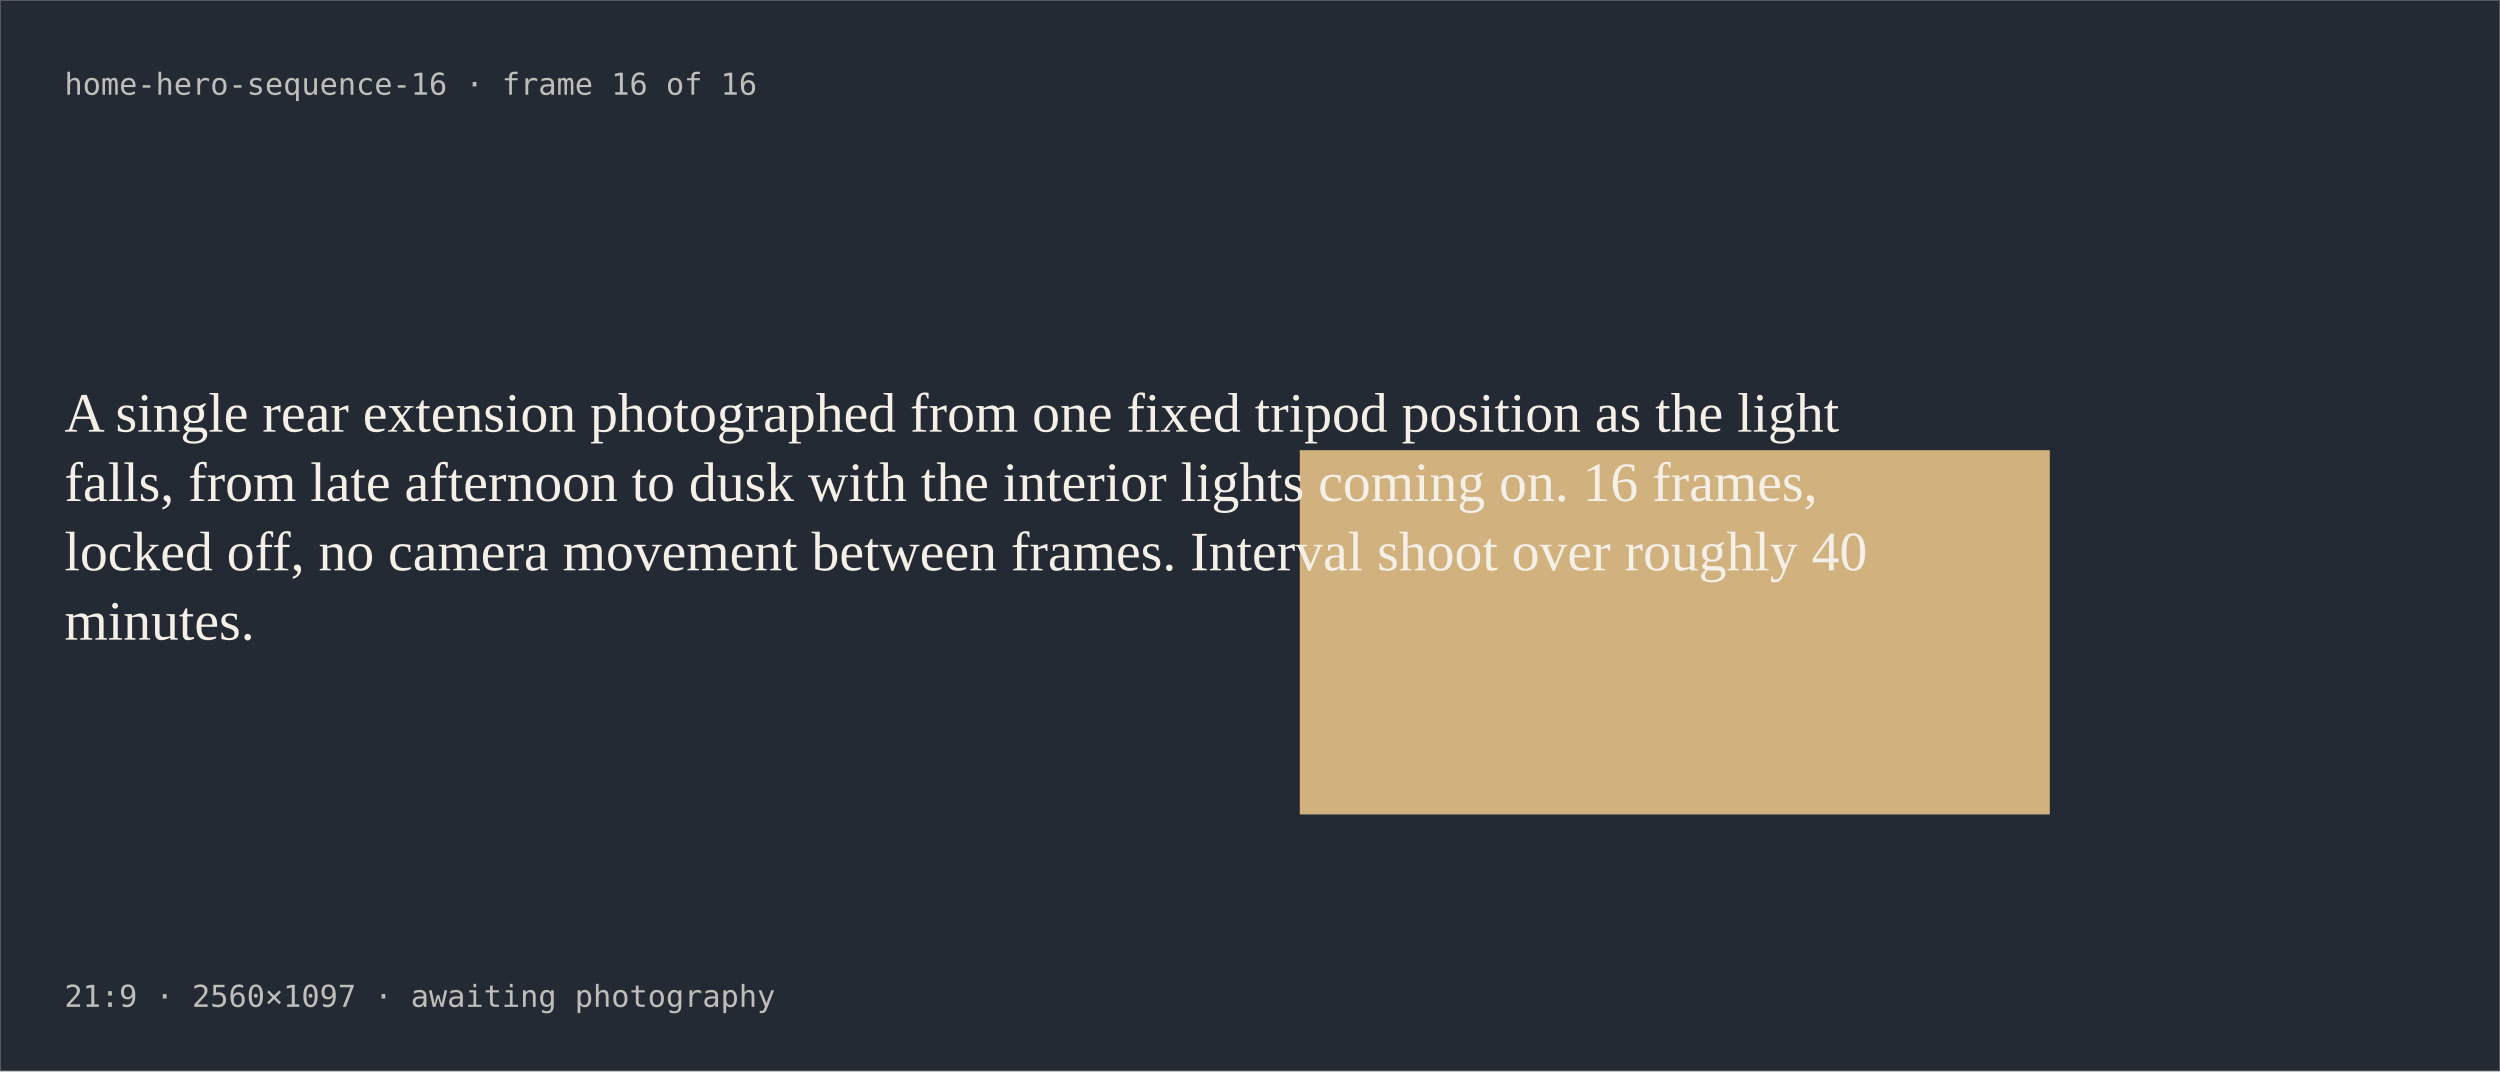
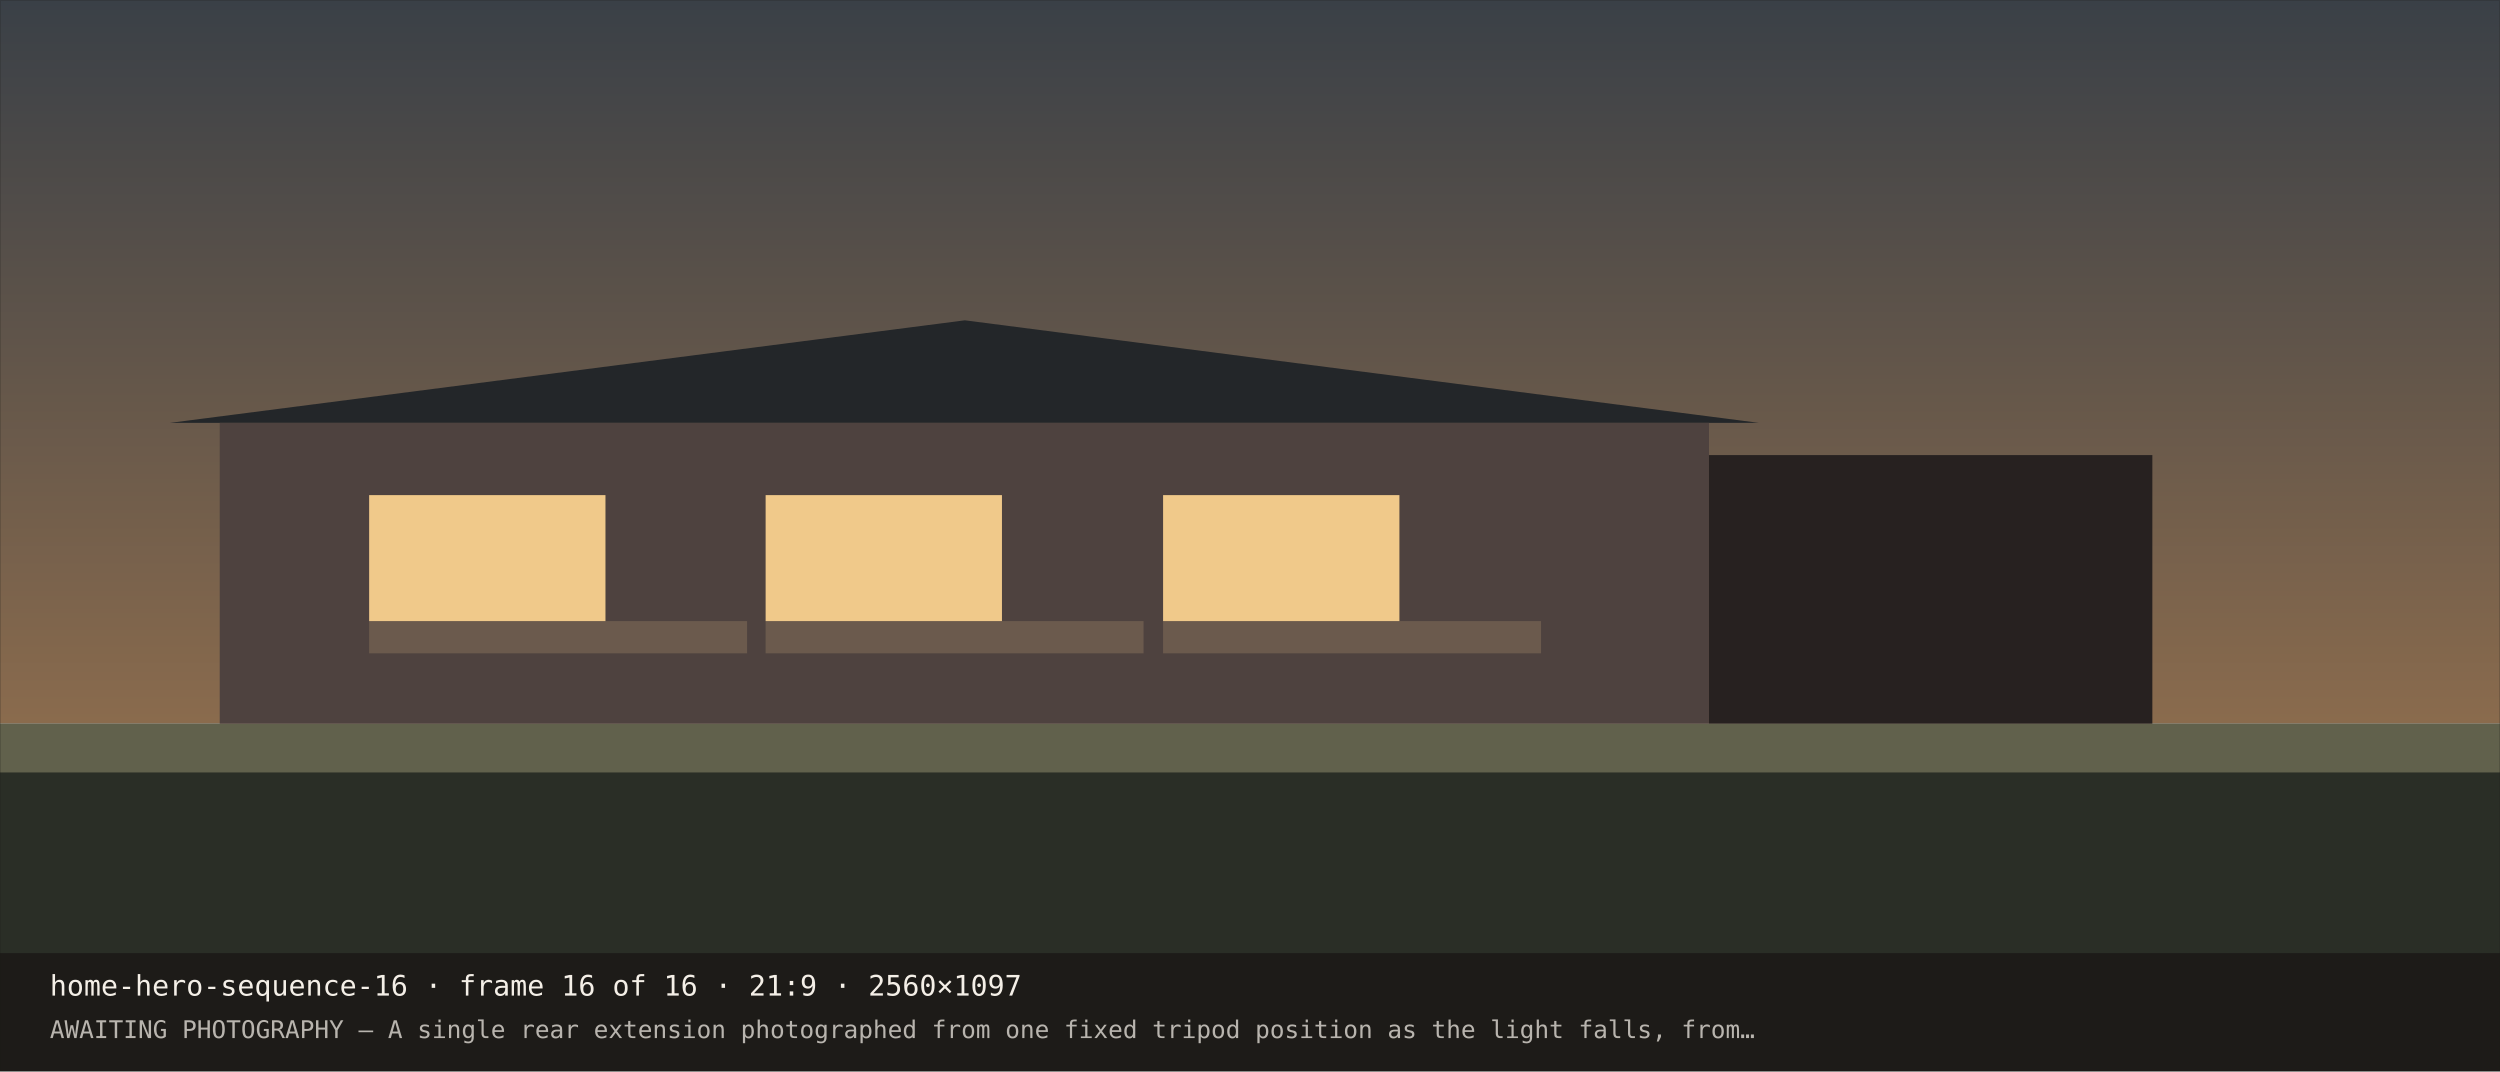
- <svg xmlns="http://www.w3.org/2000/svg" width="2560" height="1097" viewBox="0 0 2560 1097" role="img" aria-label="Placeholder awaiting photography: A single rear extension photographed from one fixed tripod position as the light falls, from late afternoon to dusk with the interior lights coming on. 16 frames, locked off, no camera movement between frames. Interval shoot over roughly 40 minutes.">
-   <rect width="2560" height="1097" fill="#232a33" />
-   <rect x="1331" y="461" width="768" height="373" fill="#F0C98A" opacity="0.85" />
-   <rect x="0.5" y="0.5" width="2559" height="1096" fill="none" stroke="#F4EFE7" stroke-opacity="0.25" />
-   <text x="66" y="97" font-family="ui-monospace, 'SF Mono', Menlo, monospace" font-size="31" fill="#F4EFE7" opacity="0.75">home-hero-sequence-16 · frame 16 of 16</text>
-   <text x="66" y="442" font-family="Georgia, 'Times New Roman', serif" font-size="57" fill="#F4EFE7">A single rear extension photographed from one fixed tripod position as the light</text>
-   <text x="66" y="513" font-family="Georgia, 'Times New Roman', serif" font-size="57" fill="#F4EFE7">falls, from late afternoon to dusk with the interior lights coming on. 16 frames,</text>
-   <text x="66" y="584" font-family="Georgia, 'Times New Roman', serif" font-size="57" fill="#F4EFE7">locked off, no camera movement between frames. Interval shoot over roughly 40</text>
-   <text x="66" y="655" font-family="Georgia, 'Times New Roman', serif" font-size="57" fill="#F4EFE7">minutes.</text>
-   <text x="66" y="1031" font-family="ui-monospace, 'SF Mono', Menlo, monospace" font-size="31" fill="#F4EFE7" opacity="0.75">21:9 · 2560×1097 · awaiting photography</text>
+ <svg xmlns="http://www.w3.org/2000/svg" width="2560" height="1097" viewBox="0 0 2560 1097" role="img" aria-label="Temporary placeholder awaiting photography: A single rear extension photographed from one fixed tripod position as the light falls, from late afternoon to dusk with the interior lights coming on. 16 frames, locked off, no camera movement between frames. Interval shoot over roughly 40 minutes.">
+   <defs>
+     <linearGradient id="sky" x1="0" y1="0" x2="0" y2="1">
+       <stop offset="0" stop-color="#3a4047" />
+       <stop offset="1" stop-color="#8a6b4d" />
+     </linearGradient>
+   </defs>
+   <rect x="0" y="0" width="2560" height="741" fill="url(#sky)" />
+   <rect x="0" y="741" width="2560" height="356" fill="#2a2e26" />
+   <rect x="0" y="741" width="2560" height="50" fill="#979371" opacity="0.5" />
+   <polygon points="174,433 988,328 1801,433" fill="#232629" />
+   <rect x="225" y="433" width="1525" height="308" fill="#4e423f" />
+   <rect x="1750" y="466" width="454" height="275" fill="#272120" />
+   <rect x="378" y="507" width="242" height="129" fill="#f0c98a" />
+   <rect x="378" y="636" width="387" height="33" fill="#F0C98A" opacity="0.18" />
+   <rect x="784" y="507" width="242" height="129" fill="#f0c98a" />
+   <rect x="784" y="636" width="387" height="33" fill="#F0C98A" opacity="0.18" />
+   <rect x="1191" y="507" width="242" height="129" fill="#f0c98a" />
+   <rect x="1191" y="636" width="387" height="33" fill="#F0C98A" opacity="0.18" />
+   <rect x="0" y="987" width="2560" height="110" fill="#1B1917" opacity="0.1" />
+   <rect x="0" y="976" width="2560" height="121" fill="#1B1917" opacity="0.88" />
+   <text x="51" y="1019.5" font-family="ui-monospace, Menlo, monospace" font-size="29" fill="#F4EFE7">home-hero-sequence-16 · frame 16 of 16 · 21:9 · 2560×1097</text>
+   <text x="51" y="1063" font-family="ui-monospace, Menlo, monospace" font-size="25" fill="#F4EFE7" opacity="0.72">AWAITING PHOTOGRAPHY — A single rear extension photographed from one fixed tripod position as the light falls, from…</text>
+   <rect x="0.5" y="0.5" width="2559" height="1096" fill="none" stroke="#1B1917" stroke-opacity="0.2" />
</svg>
